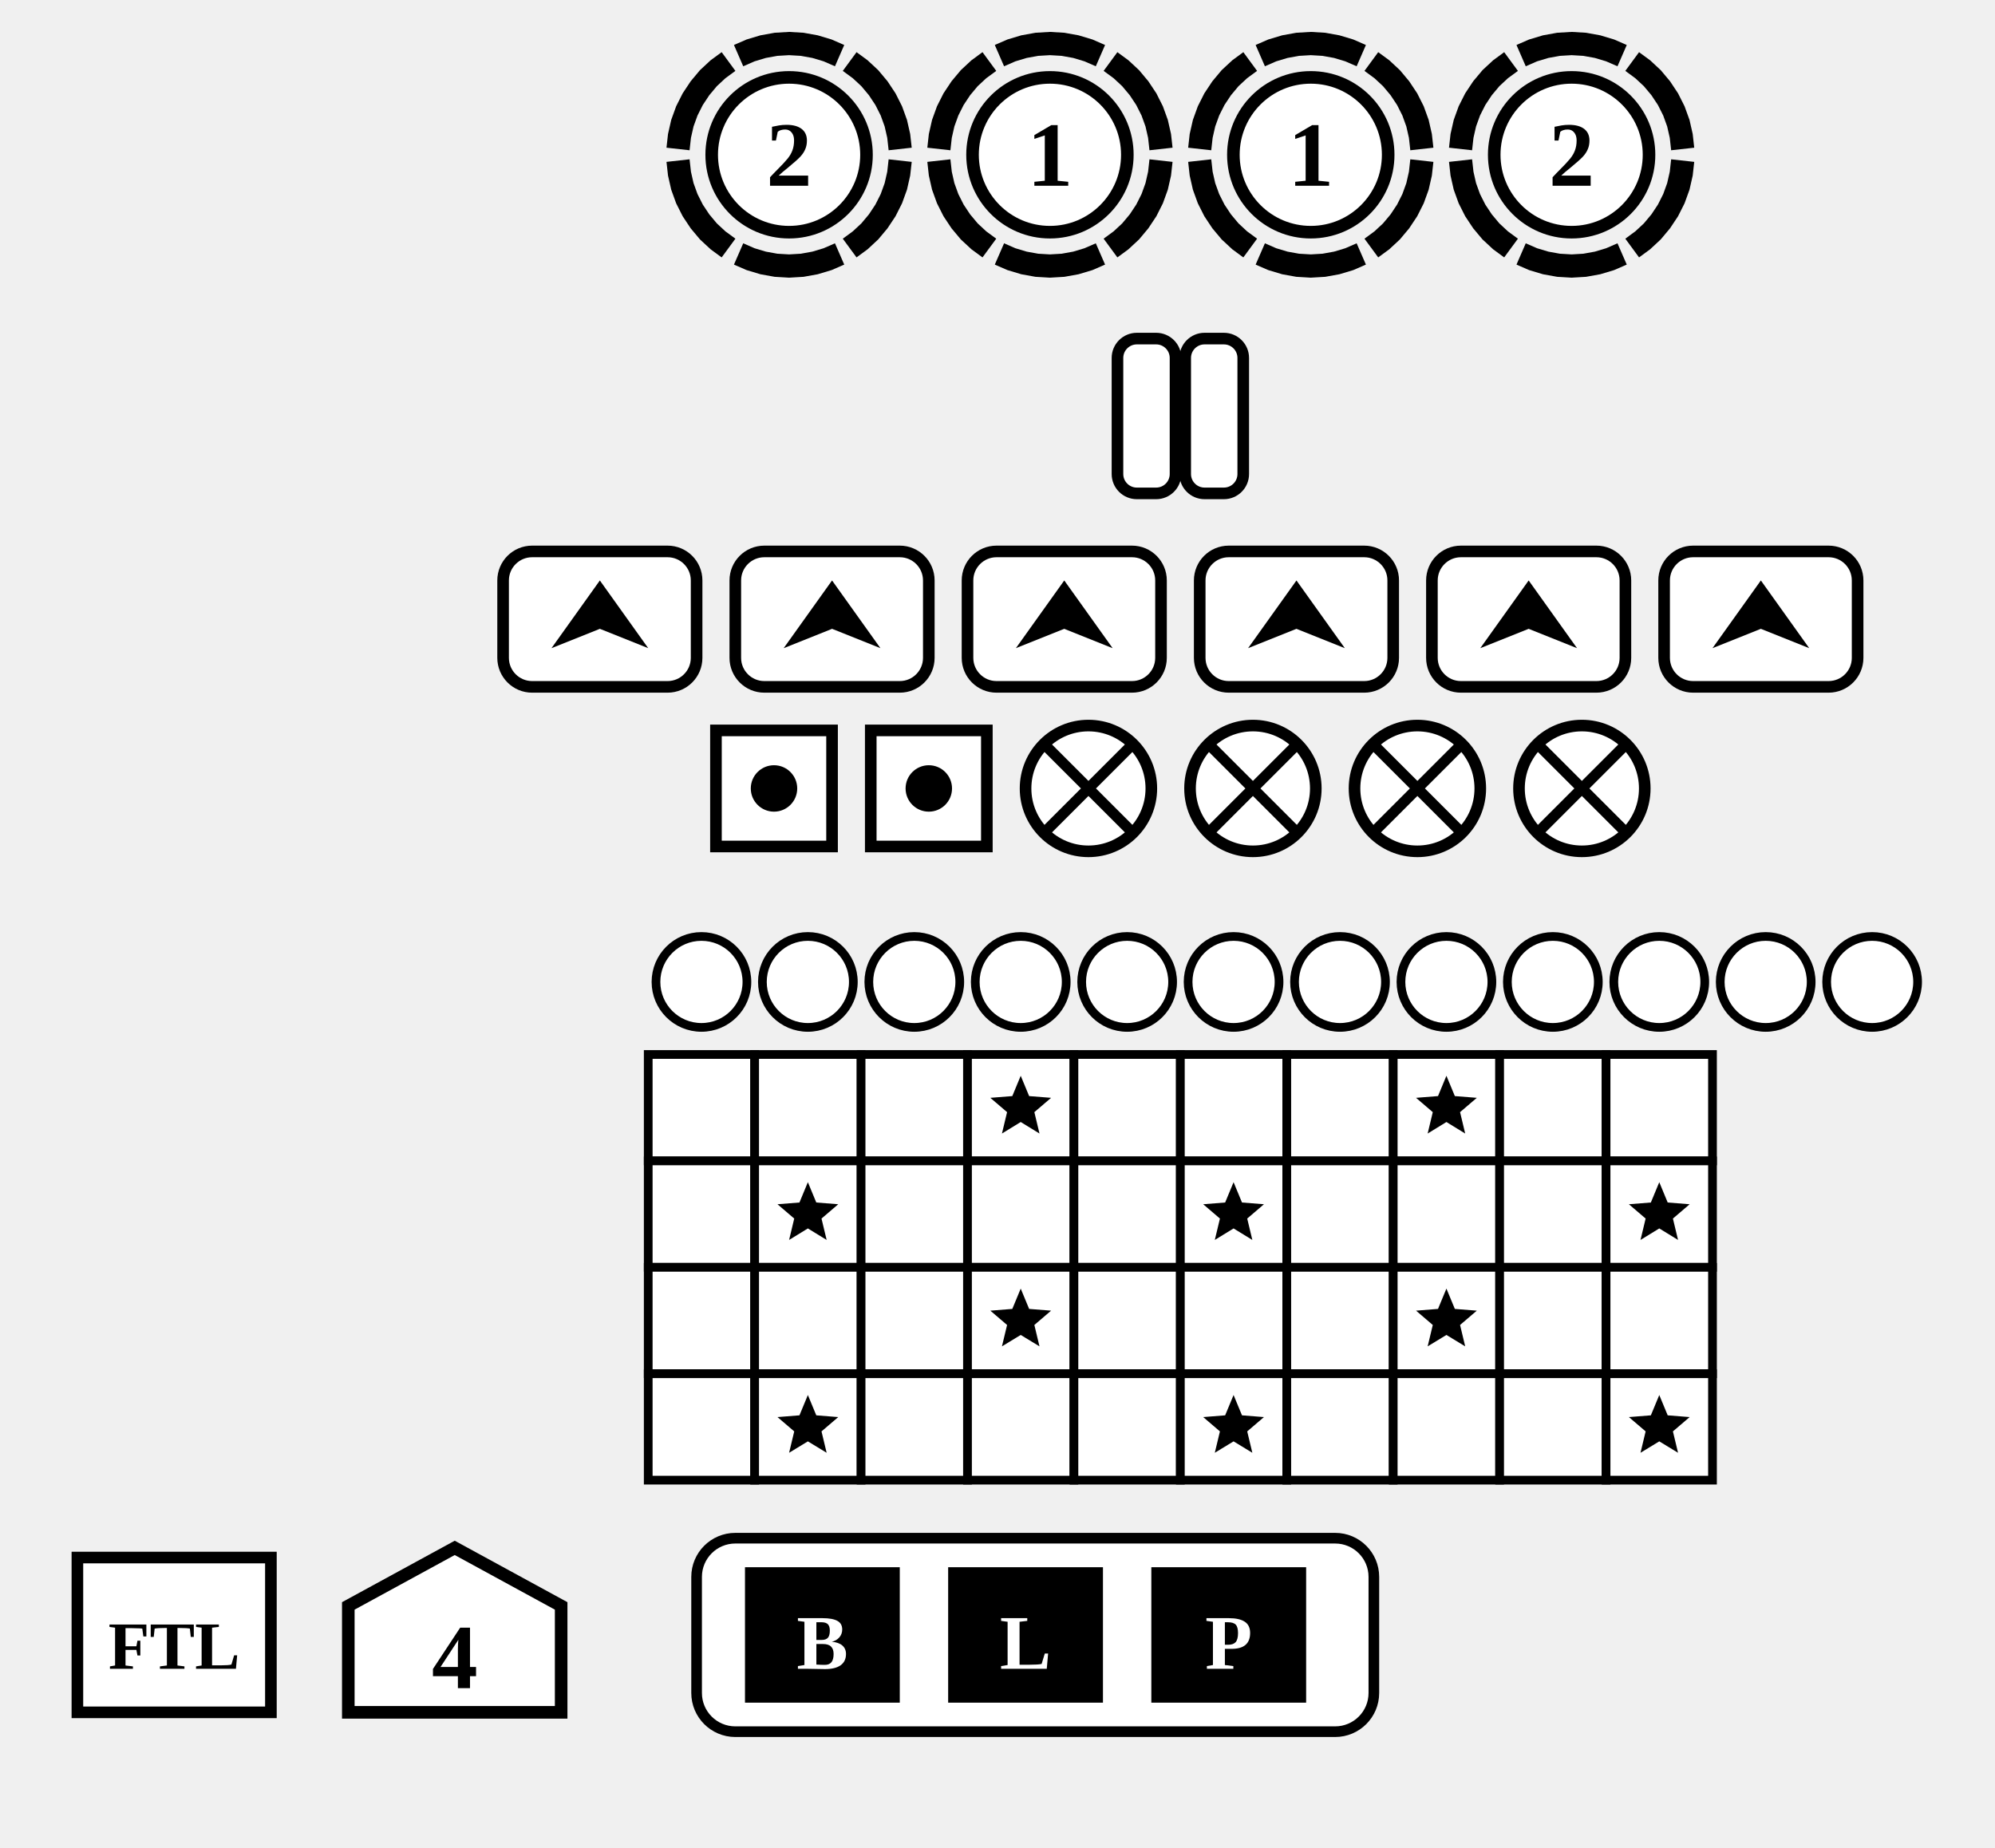
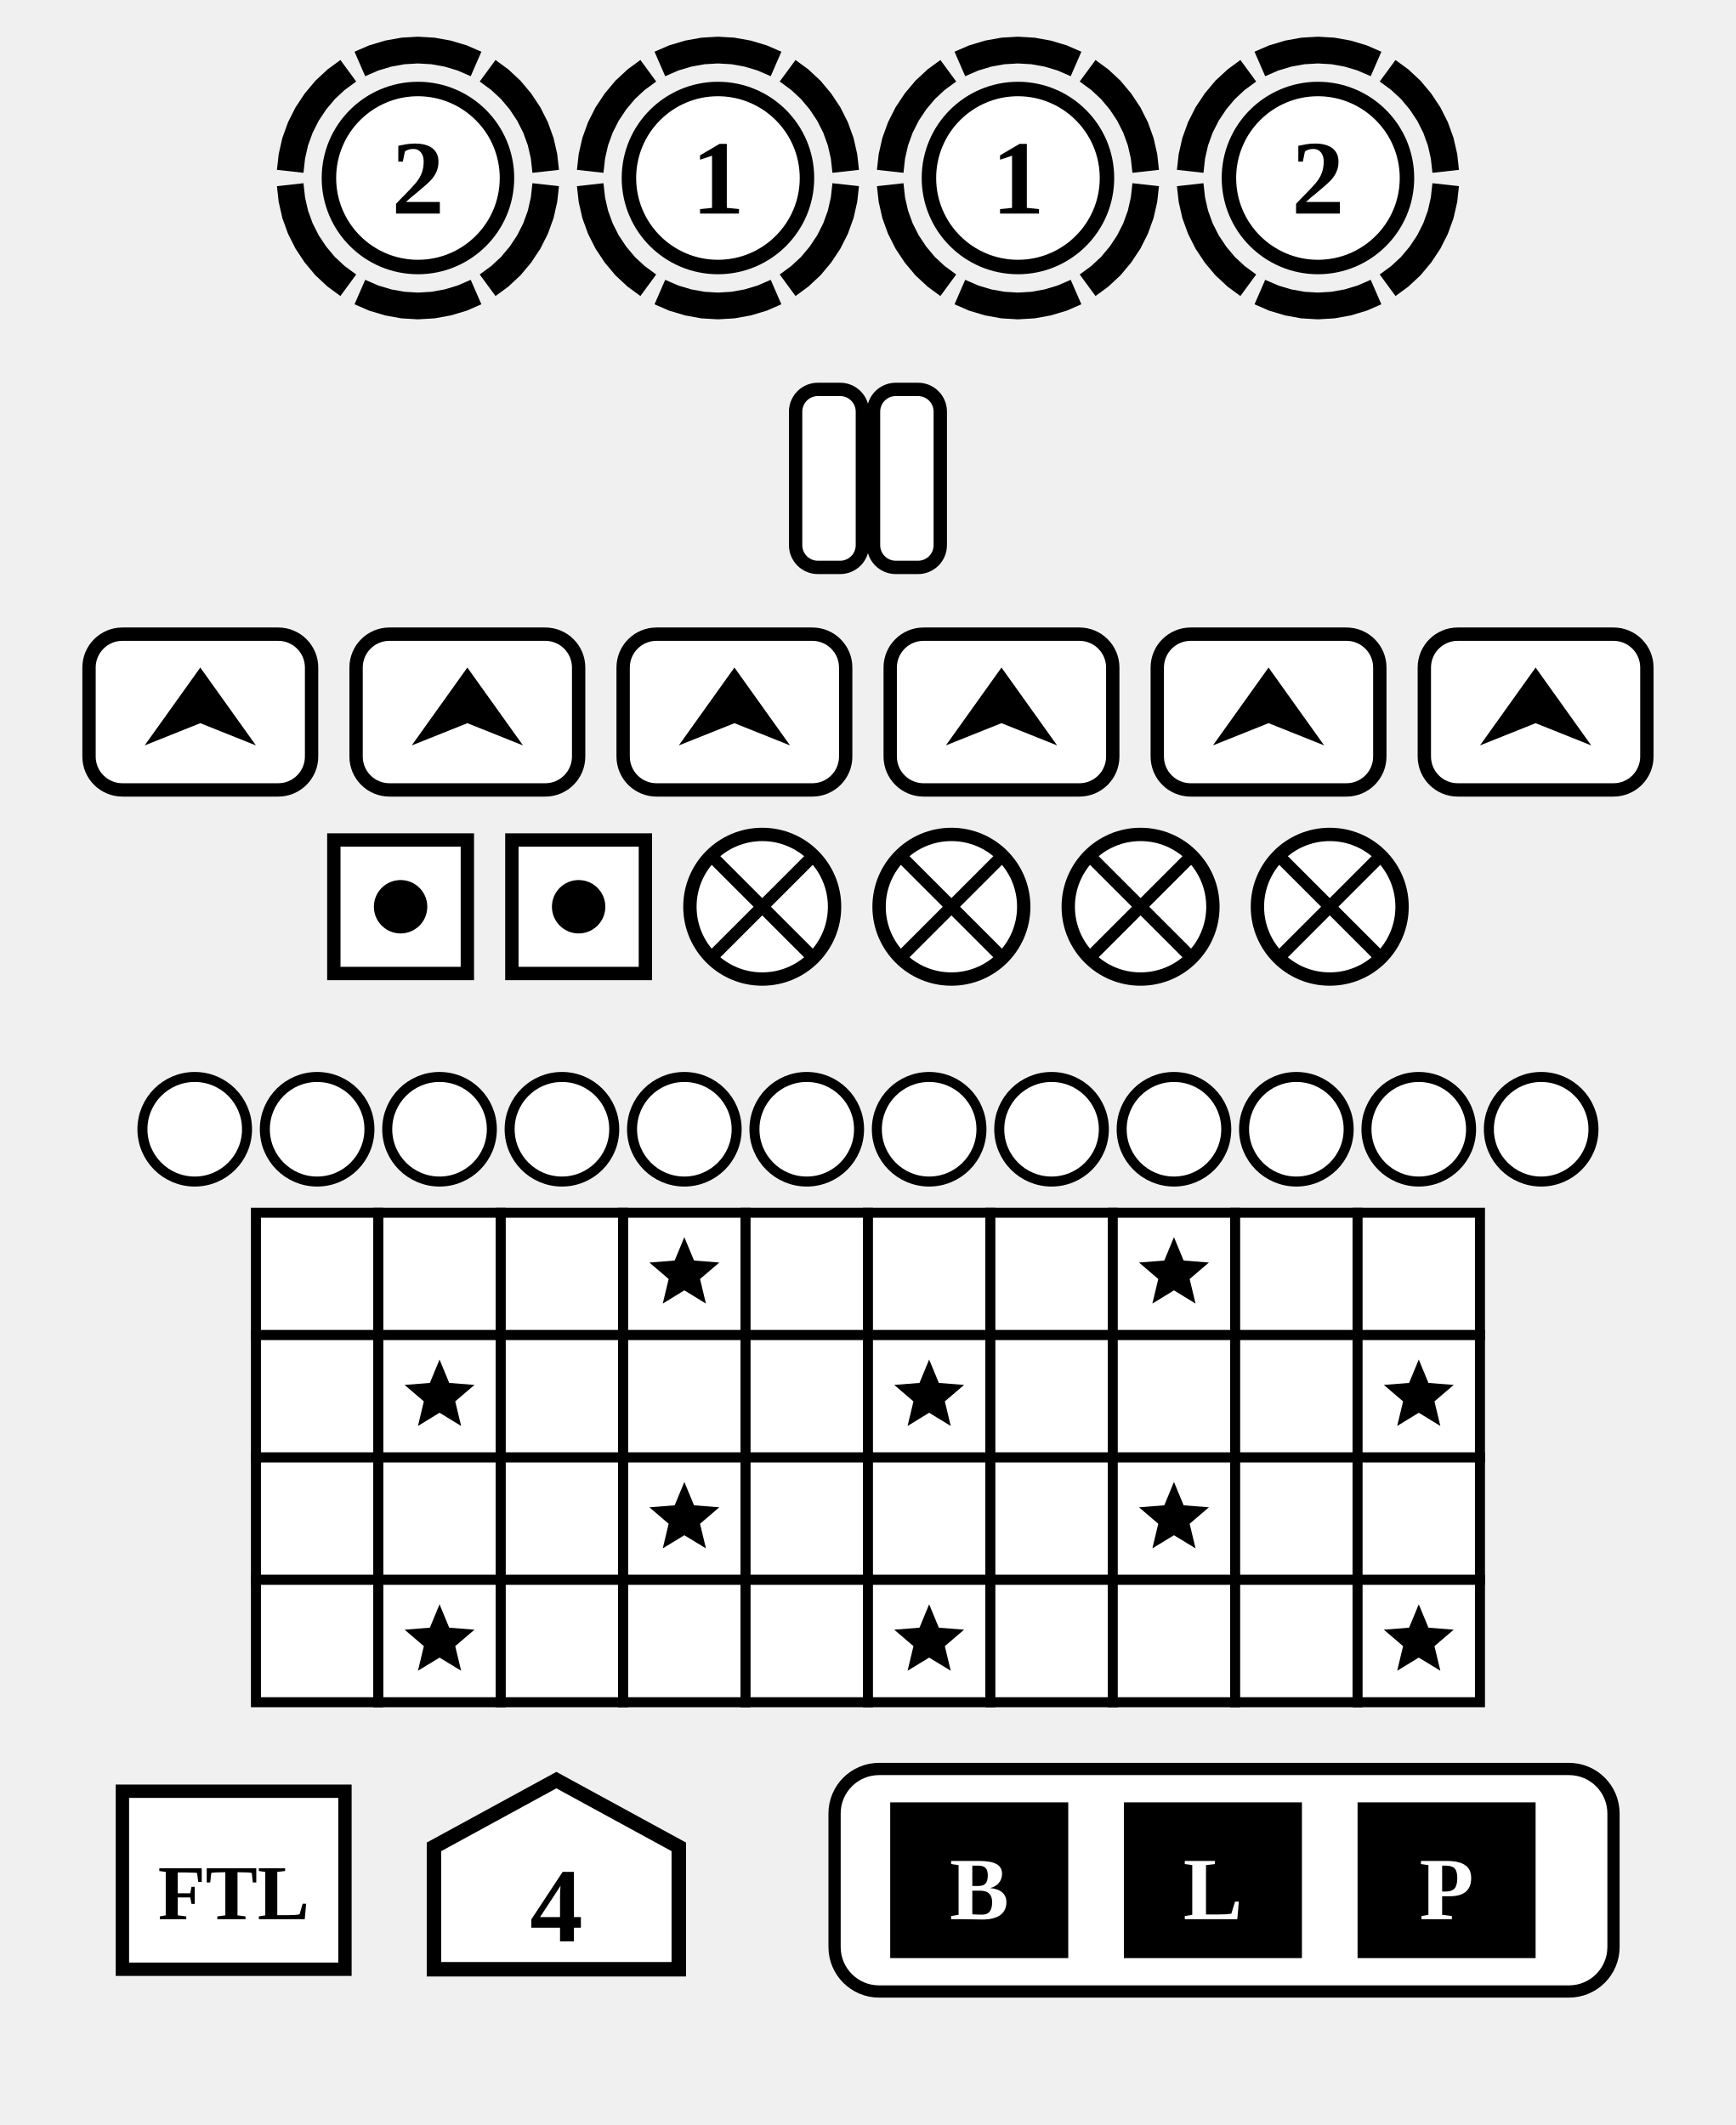
- <svg xmlns="http://www.w3.org/2000/svg" viewBox="8 0 206.2 191" class="ssd">
+ <svg xmlns="http://www.w3.org/2000/svg" viewBox="52 0 156 191" class="ssd">
  <circle cx="89.56" cy="16" r="8" fill="white" stroke="black" stroke-width="1.3" data-ref="system:s3" />
  <text x="89.56" y="19.2" font-size="9.5" text-anchor="middle" fill="black" font-weight="700" data-ref="system:s3">2</text>
  <path d="M84.34 5.75 L85.58 5.21 L86.88 4.82 L88.21 4.58 L89.56 4.5 L90.91 4.58 L92.24 4.82 L93.54 5.21 L94.78 5.75" fill="none" stroke="black" stroke-width="2.4" data-ref="system:s3" />
  <path d="M95.82 6.36 L96.91 7.16 L97.9 8.08 L98.77 9.12 L99.52 10.25 L100.13 11.46 L100.59 12.73 L100.89 14.05 L101.04 15.4" fill="none" stroke="black" stroke-width="2.4" data-ref="system:s3" />
  <path d="M101.04 16.6 L100.89 17.95 L100.59 19.27 L100.13 20.54 L99.52 21.75 L98.77 22.88 L97.9 23.92 L96.91 24.84 L95.82 25.64" fill="none" stroke="black" stroke-width="2.4" data-ref="system:s3" />
  <path d="M94.78 26.25 L93.54 26.79 L92.24 27.18 L90.91 27.42 L89.56 27.5 L88.21 27.42 L86.88 27.18 L85.58 26.79 L84.34 26.25" fill="none" stroke="black" stroke-width="2.4" data-ref="system:s3" />
  <path d="M83.3 25.64 L82.21 24.84 L81.22 23.92 L80.35 22.88 L79.6 21.75 L78.99 20.54 L78.53 19.27 L78.23 17.95 L78.08 16.6" fill="none" stroke="black" stroke-width="2.4" data-ref="system:s3" />
  <path d="M78.08 15.4 L78.23 14.05 L78.53 12.73 L78.99 11.46 L79.6 10.25 L80.35 9.12 L81.22 8.08 L82.21 7.16 L83.3 6.36" fill="none" stroke="black" stroke-width="2.4" data-ref="system:s3" />
  <circle cx="116.52" cy="16" r="8" fill="white" stroke="black" stroke-width="1.3" data-ref="system:s1" />
  <text x="116.52" y="19.2" font-size="9.5" text-anchor="middle" fill="black" font-weight="700" data-ref="system:s1">1</text>
  <path d="M111.3 5.75 L112.54 5.21 L113.84 4.82 L115.17 4.58 L116.52 4.5 L117.87 4.58 L119.2 4.82 L120.5 5.21 L121.74 5.75" fill="none" stroke="black" stroke-width="2.4" data-ref="system:s1" />
  <path d="M122.78 6.36 L123.87 7.16 L124.86 8.08 L125.73 9.12 L126.48 10.25 L127.09 11.46 L127.55 12.73 L127.85 14.05 L128 15.4" fill="none" stroke="black" stroke-width="2.4" data-ref="system:s1" />
  <path d="M128 16.6 L127.85 17.95 L127.55 19.27 L127.09 20.54 L126.48 21.75 L125.73 22.88 L124.86 23.92 L123.87 24.84 L122.78 25.64" fill="none" stroke="black" stroke-width="2.4" data-ref="system:s1" />
  <path d="M121.74 26.25 L120.5 26.79 L119.2 27.18 L117.87 27.42 L116.52 27.5 L115.17 27.42 L113.84 27.18 L112.54 26.79 L111.3 26.25" fill="none" stroke="black" stroke-width="2.4" data-ref="system:s1" />
  <path d="M110.26 25.64 L109.17 24.84 L108.18 23.92 L107.31 22.88 L106.56 21.75 L105.95 20.54 L105.49 19.27 L105.19 17.95 L105.04 16.6" fill="none" stroke="black" stroke-width="2.4" data-ref="system:s1" />
  <path d="M105.04 15.4 L105.19 14.05 L105.49 12.73 L105.95 11.46 L106.56 10.25 L107.31 9.12 L108.18 8.08 L109.17 7.16 L110.26 6.36" fill="none" stroke="black" stroke-width="2.4" data-ref="system:s1" />
  <circle cx="143.48" cy="16" r="8" fill="white" stroke="black" stroke-width="1.3" data-ref="system:s2" />
  <text x="143.48" y="19.2" font-size="9.5" text-anchor="middle" fill="black" font-weight="700" data-ref="system:s2">1</text>
  <path d="M138.26 5.75 L139.5 5.21 L140.8 4.82 L142.13 4.58 L143.48 4.5 L144.83 4.58 L146.16 4.82 L147.46 5.21 L148.7 5.75" fill="none" stroke="black" stroke-width="2.4" data-ref="system:s2" />
  <path d="M149.74 6.36 L150.83 7.16 L151.82 8.08 L152.69 9.12 L153.44 10.25 L154.05 11.46 L154.51 12.73 L154.81 14.05 L154.96 15.4" fill="none" stroke="black" stroke-width="2.4" data-ref="system:s2" />
  <path d="M154.96 16.6 L154.81 17.95 L154.51 19.27 L154.05 20.54 L153.44 21.75 L152.69 22.88 L151.82 23.92 L150.83 24.84 L149.74 25.64" fill="none" stroke="black" stroke-width="2.4" data-ref="system:s2" />
  <path d="M148.7 26.25 L147.46 26.79 L146.16 27.18 L144.83 27.42 L143.48 27.5 L142.13 27.42 L140.8 27.18 L139.5 26.79 L138.26 26.25" fill="none" stroke="black" stroke-width="2.4" data-ref="system:s2" />
  <path d="M137.22 25.64 L136.13 24.84 L135.14 23.92 L134.27 22.88 L133.52 21.75 L132.91 20.54 L132.45 19.27 L132.15 17.95 L132 16.6" fill="none" stroke="black" stroke-width="2.4" data-ref="system:s2" />
  <path d="M132 15.4 L132.15 14.05 L132.45 12.73 L132.91 11.46 L133.52 10.25 L134.27 9.12 L135.14 8.08 L136.13 7.16 L137.22 6.36" fill="none" stroke="black" stroke-width="2.4" data-ref="system:s2" />
  <circle cx="170.44" cy="16" r="8" fill="white" stroke="black" stroke-width="1.3" data-ref="system:s4" />
  <text x="170.44" y="19.2" font-size="9.5" text-anchor="middle" fill="black" font-weight="700" data-ref="system:s4">2</text>
  <path d="M165.22 5.75 L166.46 5.21 L167.76 4.82 L169.09 4.58 L170.44 4.5 L171.79 4.58 L173.12 4.82 L174.42 5.21 L175.66 5.75" fill="none" stroke="black" stroke-width="2.4" data-ref="system:s4" />
  <path d="M176.7 6.36 L177.79 7.16 L178.78 8.08 L179.65 9.12 L180.4 10.25 L181.01 11.46 L181.47 12.73 L181.77 14.05 L181.92 15.4" fill="none" stroke="black" stroke-width="2.4" data-ref="system:s4" />
  <path d="M181.92 16.6 L181.77 17.95 L181.47 19.27 L181.01 20.54 L180.4 21.75 L179.65 22.88 L178.78 23.92 L177.79 24.84 L176.7 25.64" fill="none" stroke="black" stroke-width="2.4" data-ref="system:s4" />
  <path d="M175.66 26.25 L174.42 26.79 L173.12 27.18 L171.79 27.42 L170.44 27.5 L169.09 27.42 L167.76 27.18 L166.46 26.79 L165.22 26.25" fill="none" stroke="black" stroke-width="2.4" data-ref="system:s4" />
  <path d="M164.18 25.64 L163.09 24.84 L162.1 23.92 L161.23 22.88 L160.48 21.75 L159.87 20.54 L159.41 19.27 L159.11 17.95 L158.96 16.6" fill="none" stroke="black" stroke-width="2.4" data-ref="system:s4" />
  <path d="M158.96 15.4 L159.11 14.05 L159.41 12.73 L159.87 11.46 L160.48 10.25 L161.23 9.12 L162.1 8.08 L163.09 7.16 L164.18 6.36" fill="none" stroke="black" stroke-width="2.4" data-ref="system:s4" />
  <rect x="123.5" y="35" width="6" height="16" rx="2" fill="white" stroke="black" stroke-width="1.2" data-ref="system:s9" />
  <rect x="130.5" y="35" width="6" height="16" rx="2" fill="white" stroke="black" stroke-width="1.2" data-ref="system:s9" />
  <rect x="60" y="57" width="20" height="14" rx="3" fill="white" stroke="black" stroke-width="1.2" data-ref="system:s12" />
  <path d="M65 67 L70 60 L75 67 L70 65 Z" fill="black" stroke="none" stroke-width="0" data-ref="system:s12" />
  <rect x="84" y="57" width="20" height="14" rx="3" fill="white" stroke="black" stroke-width="1.2" data-ref="system:s13" />
  <path d="M89 67 L94 60 L99 67 L94 65 Z" fill="black" stroke="none" stroke-width="0" data-ref="system:s13" />
  <rect x="108" y="57" width="20" height="14" rx="3" fill="white" stroke="black" stroke-width="1.2" data-ref="system:s14" />
  <path d="M113 67 L118 60 L123 67 L118 65 Z" fill="black" stroke="none" stroke-width="0" data-ref="system:s14" />
  <rect x="132" y="57" width="20" height="14" rx="3" fill="white" stroke="black" stroke-width="1.2" data-ref="system:s15" />
  <path d="M137 67 L142 60 L147 67 L142 65 Z" fill="black" stroke="none" stroke-width="0" data-ref="system:s15" />
  <rect x="156" y="57" width="20" height="14" rx="3" fill="white" stroke="black" stroke-width="1.2" data-ref="system:s16" />
  <path d="M161 67 L166 60 L171 67 L166 65 Z" fill="black" stroke="none" stroke-width="0" data-ref="system:s16" />
  <rect x="180" y="57" width="20" height="14" rx="3" fill="white" stroke="black" stroke-width="1.2" data-ref="system:s17" />
  <path d="M185 67 L190 60 L195 67 L190 65 Z" fill="black" stroke="none" stroke-width="0" data-ref="system:s17" />
  <rect x="82" y="75.5" width="12" height="12" fill="white" stroke="black" stroke-width="1.2" data-ref="system:s10" />
  <circle cx="88" cy="81.5" r="2.4" fill="black" stroke="none" stroke-width="0" data-ref="system:s10" />
  <rect x="98" y="75.5" width="12" height="12" fill="white" stroke="black" stroke-width="1.2" data-ref="system:s11" />
  <circle cx="104" cy="81.5" r="2.4" fill="black" stroke="none" stroke-width="0" data-ref="system:s11" />
  <circle cx="120.5" cy="81.5" r="6.5" fill="white" stroke="black" stroke-width="1.2" data-ref="system:s5" />
  <path d="M116 77 L125 86 M125 77 L116 86" fill="none" stroke="black" stroke-width="1.1" data-ref="system:s5" />
  <circle cx="137.5" cy="81.5" r="6.5" fill="white" stroke="black" stroke-width="1.2" data-ref="system:s6" />
  <path d="M133 77 L142 86 M142 77 L133 86" fill="none" stroke="black" stroke-width="1.1" data-ref="system:s6" />
  <circle cx="154.5" cy="81.5" r="6.5" fill="white" stroke="black" stroke-width="1.2" data-ref="system:s7" />
  <path d="M150 77 L159 86 M159 77 L150 86" fill="none" stroke="black" stroke-width="1.1" data-ref="system:s7" />
  <circle cx="171.5" cy="81.5" r="6.5" fill="white" stroke="black" stroke-width="1.2" data-ref="system:s8" />
  <path d="M167 77 L176 86 M176 77 L167 86" fill="none" stroke="black" stroke-width="1.1" data-ref="system:s8" />
-   <circle cx="80.5" cy="101.5" r="4.7" fill="white" stroke="black" stroke-width="0.9" data-ref="armour:1" />
-   <circle cx="91.5" cy="101.5" r="4.7" fill="white" stroke="black" stroke-width="0.9" data-ref="armour:2" />
-   <circle cx="102.5" cy="101.5" r="4.7" fill="white" stroke="black" stroke-width="0.9" data-ref="armour:3" />
-   <circle cx="113.5" cy="101.5" r="4.7" fill="white" stroke="black" stroke-width="0.9" data-ref="armour:4" />
-   <circle cx="124.5" cy="101.5" r="4.7" fill="white" stroke="black" stroke-width="0.9" data-ref="armour:5" />
-   <circle cx="135.5" cy="101.5" r="4.7" fill="white" stroke="black" stroke-width="0.9" data-ref="armour:6" />
-   <circle cx="146.5" cy="101.5" r="4.7" fill="white" stroke="black" stroke-width="0.9" data-ref="armour:7" />
-   <circle cx="157.5" cy="101.5" r="4.7" fill="white" stroke="black" stroke-width="0.9" data-ref="armour:8" />
-   <circle cx="168.5" cy="101.5" r="4.7" fill="white" stroke="black" stroke-width="0.9" data-ref="armour:9" />
-   <circle cx="179.5" cy="101.5" r="4.7" fill="white" stroke="black" stroke-width="0.9" data-ref="armour:10" />
-   <circle cx="190.5" cy="101.5" r="4.7" fill="white" stroke="black" stroke-width="0.9" data-ref="armour:11" />
-   <circle cx="201.5" cy="101.5" r="4.7" fill="white" stroke="black" stroke-width="0.9" data-ref="armour:12" />
+   <circle cx="69.5" cy="101.5" r="4.7" fill="white" stroke="black" stroke-width="0.9" data-ref="armour:1" />
+   <circle cx="80.5" cy="101.5" r="4.7" fill="white" stroke="black" stroke-width="0.9" data-ref="armour:2" />
+   <circle cx="91.5" cy="101.5" r="4.7" fill="white" stroke="black" stroke-width="0.9" data-ref="armour:3" />
+   <circle cx="102.5" cy="101.5" r="4.7" fill="white" stroke="black" stroke-width="0.9" data-ref="armour:4" />
+   <circle cx="113.5" cy="101.5" r="4.7" fill="white" stroke="black" stroke-width="0.9" data-ref="armour:5" />
+   <circle cx="124.5" cy="101.5" r="4.7" fill="white" stroke="black" stroke-width="0.9" data-ref="armour:6" />
+   <circle cx="135.5" cy="101.5" r="4.7" fill="white" stroke="black" stroke-width="0.9" data-ref="armour:7" />
+   <circle cx="146.5" cy="101.5" r="4.7" fill="white" stroke="black" stroke-width="0.9" data-ref="armour:8" />
+   <circle cx="157.5" cy="101.5" r="4.7" fill="white" stroke="black" stroke-width="0.9" data-ref="armour:9" />
+   <circle cx="168.5" cy="101.5" r="4.7" fill="white" stroke="black" stroke-width="0.9" data-ref="armour:10" />
+   <circle cx="179.5" cy="101.5" r="4.7" fill="white" stroke="black" stroke-width="0.9" data-ref="armour:11" />
+   <circle cx="190.5" cy="101.5" r="4.7" fill="white" stroke="black" stroke-width="0.9" data-ref="armour:12" />
  <rect x="75" y="109" width="11" height="11" fill="white" stroke="black" stroke-width="0.9" data-ref="hull:1" />
  <rect x="86" y="109" width="11" height="11" fill="white" stroke="black" stroke-width="0.9" data-ref="hull:2" />
  <rect x="97" y="109" width="11" height="11" fill="white" stroke="black" stroke-width="0.9" data-ref="hull:3" />
  <rect x="108" y="109" width="11" height="11" fill="white" stroke="black" stroke-width="0.9" data-ref="hull:4" />
  <path d="M113.5 111.2L114.37 113.3L116.64 113.48L114.91 114.96L115.44 117.17L113.5 115.98L111.56 117.17L112.09 114.96L110.36 113.48L112.63 113.3Z" fill="black" stroke="none" stroke-width="0" />
  <rect x="119" y="109" width="11" height="11" fill="white" stroke="black" stroke-width="0.9" data-ref="hull:5" />
  <rect x="130" y="109" width="11" height="11" fill="white" stroke="black" stroke-width="0.9" data-ref="hull:6" />
  <rect x="141" y="109" width="11" height="11" fill="white" stroke="black" stroke-width="0.9" data-ref="hull:7" />
  <rect x="152" y="109" width="11" height="11" fill="white" stroke="black" stroke-width="0.9" data-ref="hull:8" />
  <path d="M157.5 111.2L158.37 113.3L160.64 113.48L158.91 114.96L159.44 117.17L157.5 115.98L155.56 117.17L156.09 114.96L154.36 113.48L156.63 113.3Z" fill="black" stroke="none" stroke-width="0" />
  <rect x="163" y="109" width="11" height="11" fill="white" stroke="black" stroke-width="0.9" data-ref="hull:9" />
  <rect x="174" y="109" width="11" height="11" fill="white" stroke="black" stroke-width="0.9" data-ref="hull:10" />
  <rect x="75" y="120" width="11" height="11" fill="white" stroke="black" stroke-width="0.9" data-ref="hull:11" />
  <rect x="86" y="120" width="11" height="11" fill="white" stroke="black" stroke-width="0.9" data-ref="hull:12" />
  <path d="M91.5 122.2L92.37 124.3L94.64 124.48L92.91 125.96L93.44 128.17L91.5 126.98L89.56 128.17L90.09 125.96L88.36 124.48L90.63 124.3Z" fill="black" stroke="none" stroke-width="0" />
  <rect x="97" y="120" width="11" height="11" fill="white" stroke="black" stroke-width="0.9" data-ref="hull:13" />
  <rect x="108" y="120" width="11" height="11" fill="white" stroke="black" stroke-width="0.9" data-ref="hull:14" />
  <rect x="119" y="120" width="11" height="11" fill="white" stroke="black" stroke-width="0.9" data-ref="hull:15" />
  <rect x="130" y="120" width="11" height="11" fill="white" stroke="black" stroke-width="0.9" data-ref="hull:16" />
  <path d="M135.5 122.2L136.37 124.3L138.64 124.48L136.91 125.96L137.44 128.17L135.5 126.98L133.56 128.17L134.09 125.96L132.36 124.48L134.63 124.3Z" fill="black" stroke="none" stroke-width="0" />
  <rect x="141" y="120" width="11" height="11" fill="white" stroke="black" stroke-width="0.9" data-ref="hull:17" />
  <rect x="152" y="120" width="11" height="11" fill="white" stroke="black" stroke-width="0.9" data-ref="hull:18" />
  <rect x="163" y="120" width="11" height="11" fill="white" stroke="black" stroke-width="0.9" data-ref="hull:19" />
  <rect x="174" y="120" width="11" height="11" fill="white" stroke="black" stroke-width="0.9" data-ref="hull:20" />
  <path d="M179.5 122.2L180.37 124.3L182.64 124.48L180.91 125.96L181.44 128.17L179.5 126.98L177.56 128.17L178.09 125.96L176.36 124.48L178.63 124.3Z" fill="black" stroke="none" stroke-width="0" />
  <rect x="75" y="131" width="11" height="11" fill="white" stroke="black" stroke-width="0.9" data-ref="hull:21" />
  <rect x="86" y="131" width="11" height="11" fill="white" stroke="black" stroke-width="0.9" data-ref="hull:22" />
  <rect x="97" y="131" width="11" height="11" fill="white" stroke="black" stroke-width="0.9" data-ref="hull:23" />
  <rect x="108" y="131" width="11" height="11" fill="white" stroke="black" stroke-width="0.9" data-ref="hull:24" />
  <path d="M113.5 133.2L114.37 135.3L116.64 135.48L114.91 136.96L115.44 139.17L113.5 137.99L111.56 139.17L112.09 136.96L110.36 135.48L112.63 135.3Z" fill="black" stroke="none" stroke-width="0" />
  <rect x="119" y="131" width="11" height="11" fill="white" stroke="black" stroke-width="0.9" data-ref="hull:25" />
  <rect x="130" y="131" width="11" height="11" fill="white" stroke="black" stroke-width="0.9" data-ref="hull:26" />
  <rect x="141" y="131" width="11" height="11" fill="white" stroke="black" stroke-width="0.9" data-ref="hull:27" />
  <rect x="152" y="131" width="11" height="11" fill="white" stroke="black" stroke-width="0.9" data-ref="hull:28" />
  <path d="M157.5 133.2L158.37 135.3L160.64 135.48L158.91 136.96L159.44 139.17L157.5 137.99L155.56 139.17L156.09 136.96L154.36 135.48L156.63 135.3Z" fill="black" stroke="none" stroke-width="0" />
  <rect x="163" y="131" width="11" height="11" fill="white" stroke="black" stroke-width="0.9" data-ref="hull:29" />
  <rect x="174" y="131" width="11" height="11" fill="white" stroke="black" stroke-width="0.9" data-ref="hull:30" />
  <rect x="75" y="142" width="11" height="11" fill="white" stroke="black" stroke-width="0.9" data-ref="hull:31" />
  <rect x="86" y="142" width="11" height="11" fill="white" stroke="black" stroke-width="0.9" data-ref="hull:32" />
  <path d="M91.5 144.2L92.37 146.3L94.64 146.48L92.91 147.96L93.44 150.17L91.5 148.99L89.56 150.17L90.09 147.96L88.36 146.48L90.63 146.3Z" fill="black" stroke="none" stroke-width="0" />
  <rect x="97" y="142" width="11" height="11" fill="white" stroke="black" stroke-width="0.9" data-ref="hull:33" />
  <rect x="108" y="142" width="11" height="11" fill="white" stroke="black" stroke-width="0.9" data-ref="hull:34" />
  <rect x="119" y="142" width="11" height="11" fill="white" stroke="black" stroke-width="0.9" data-ref="hull:35" />
  <rect x="130" y="142" width="11" height="11" fill="white" stroke="black" stroke-width="0.9" data-ref="hull:36" />
  <path d="M135.5 144.2L136.37 146.3L138.64 146.48L136.91 147.96L137.44 150.17L135.5 148.99L133.56 150.17L134.09 147.96L132.36 146.48L134.63 146.3Z" fill="black" stroke="none" stroke-width="0" />
  <rect x="141" y="142" width="11" height="11" fill="white" stroke="black" stroke-width="0.9" data-ref="hull:37" />
  <rect x="152" y="142" width="11" height="11" fill="white" stroke="black" stroke-width="0.9" data-ref="hull:38" />
  <rect x="163" y="142" width="11" height="11" fill="white" stroke="black" stroke-width="0.9" data-ref="hull:39" />
  <rect x="174" y="142" width="11" height="11" fill="white" stroke="black" stroke-width="0.9" data-ref="hull:40" />
  <path d="M179.5 144.2L180.37 146.3L182.64 146.48L180.91 147.96L181.44 150.17L179.5 148.99L177.56 150.17L178.09 147.96L176.36 146.48L178.63 146.3Z" fill="black" stroke="none" stroke-width="0" />
-   <rect x="16" y="161" width="20" height="16" fill="white" stroke="black" stroke-width="1.2" />
-   <text x="26" y="172.5" font-size="7" text-anchor="middle" fill="black" font-weight="700">FTL</text>
-   <path d="M44 177 L44 166 L55 160 L66 166 L66 177 Z" fill="white" stroke="black" stroke-width="1.3" />
-   <text x="55" y="174.5" font-size="9.5" text-anchor="middle" fill="black" font-weight="700">4</text>
-   <rect x="80" y="159" width="70" height="20" rx="4" fill="white" stroke="black" stroke-width="1.1" />
-   <rect x="85" y="162" width="16" height="14" fill="black" stroke="none" stroke-width="0" />
-   <text x="93" y="172.5" font-size="8" text-anchor="middle" fill="white" font-weight="700">B</text>
-   <rect x="106" y="162" width="16" height="14" fill="black" stroke="none" stroke-width="0" />
-   <text x="114" y="172.5" font-size="8" text-anchor="middle" fill="white" font-weight="700">L</text>
-   <rect x="127" y="162" width="16" height="14" fill="black" stroke="none" stroke-width="0" />
-   <text x="135" y="172.5" font-size="8" text-anchor="middle" fill="white" font-weight="700">P</text>
+   <rect x="63" y="161" width="20" height="16" fill="white" stroke="black" stroke-width="1.2" />
+   <text x="73" y="172.5" font-size="7" text-anchor="middle" fill="black" font-weight="700">FTL</text>
+   <path d="M91 177 L91 166 L102 160 L113 166 L113 177 Z" fill="white" stroke="black" stroke-width="1.3" />
+   <text x="102" y="174.5" font-size="9.5" text-anchor="middle" fill="black" font-weight="700">4</text>
+   <rect x="127" y="159" width="70" height="20" rx="4" fill="white" stroke="black" stroke-width="1.1" />
+   <rect x="132" y="162" width="16" height="14" fill="black" stroke="none" stroke-width="0" />
+   <text x="140" y="172.5" font-size="8" text-anchor="middle" fill="white" font-weight="700">B</text>
+   <rect x="153" y="162" width="16" height="14" fill="black" stroke="none" stroke-width="0" />
+   <text x="161" y="172.5" font-size="8" text-anchor="middle" fill="white" font-weight="700">L</text>
+   <rect x="174" y="162" width="16" height="14" fill="black" stroke="none" stroke-width="0" />
+   <text x="182" y="172.5" font-size="8" text-anchor="middle" fill="white" font-weight="700">P</text>
</svg>
